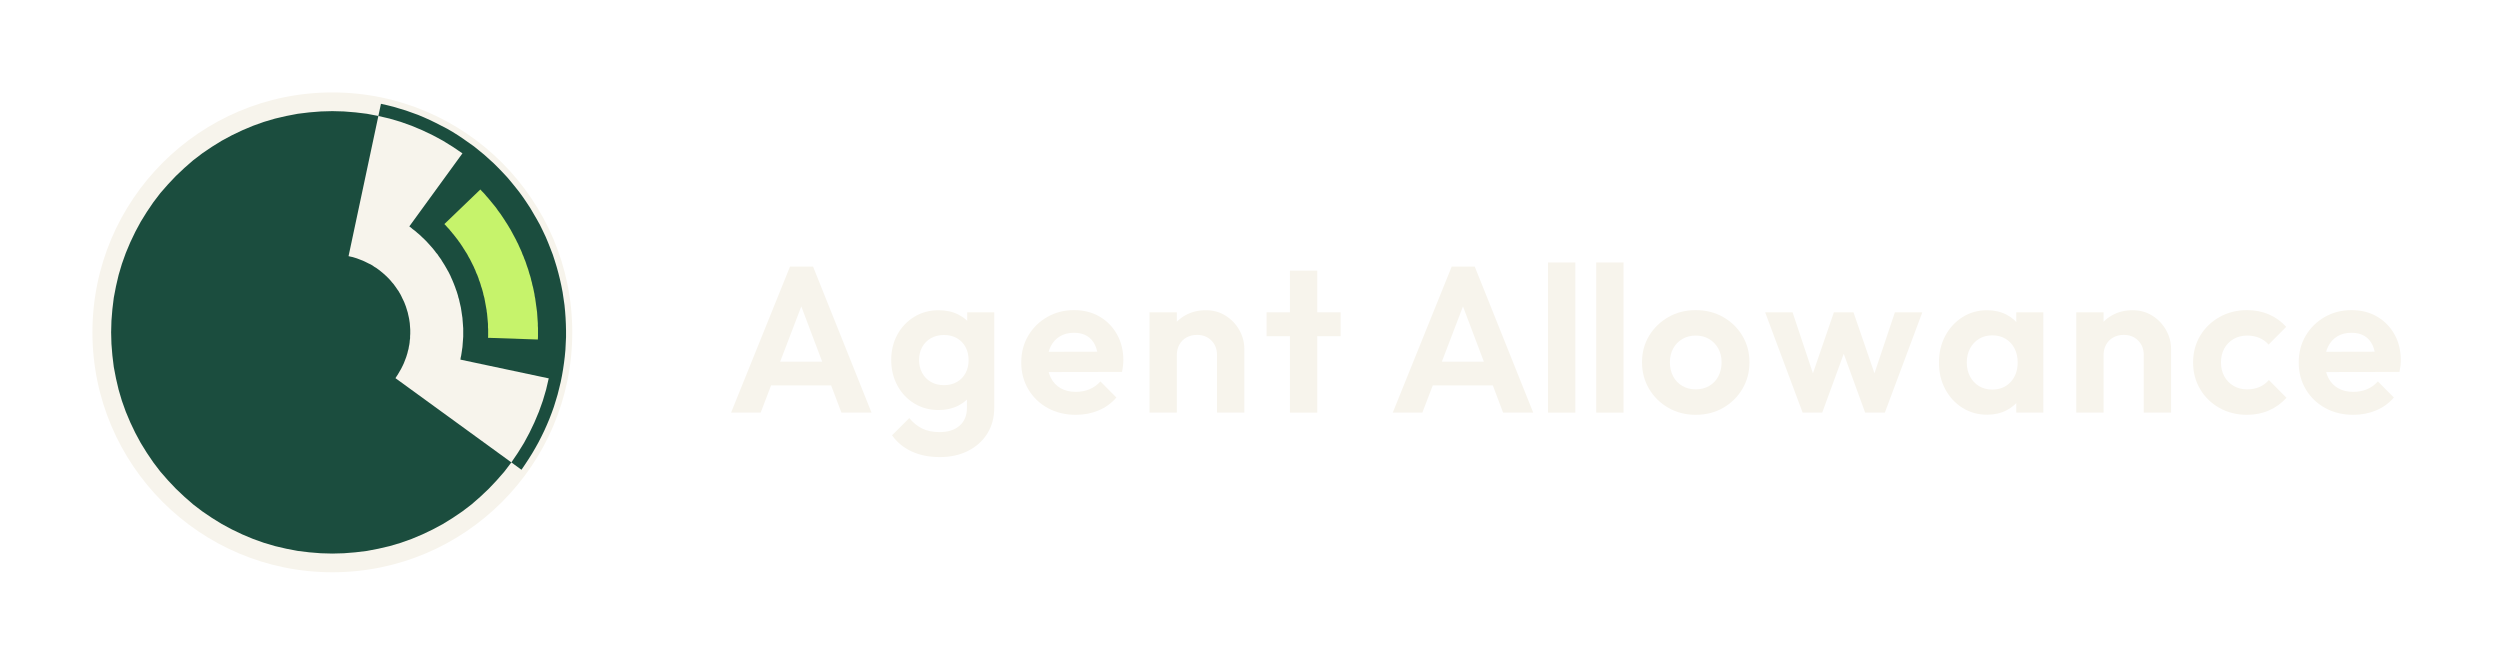
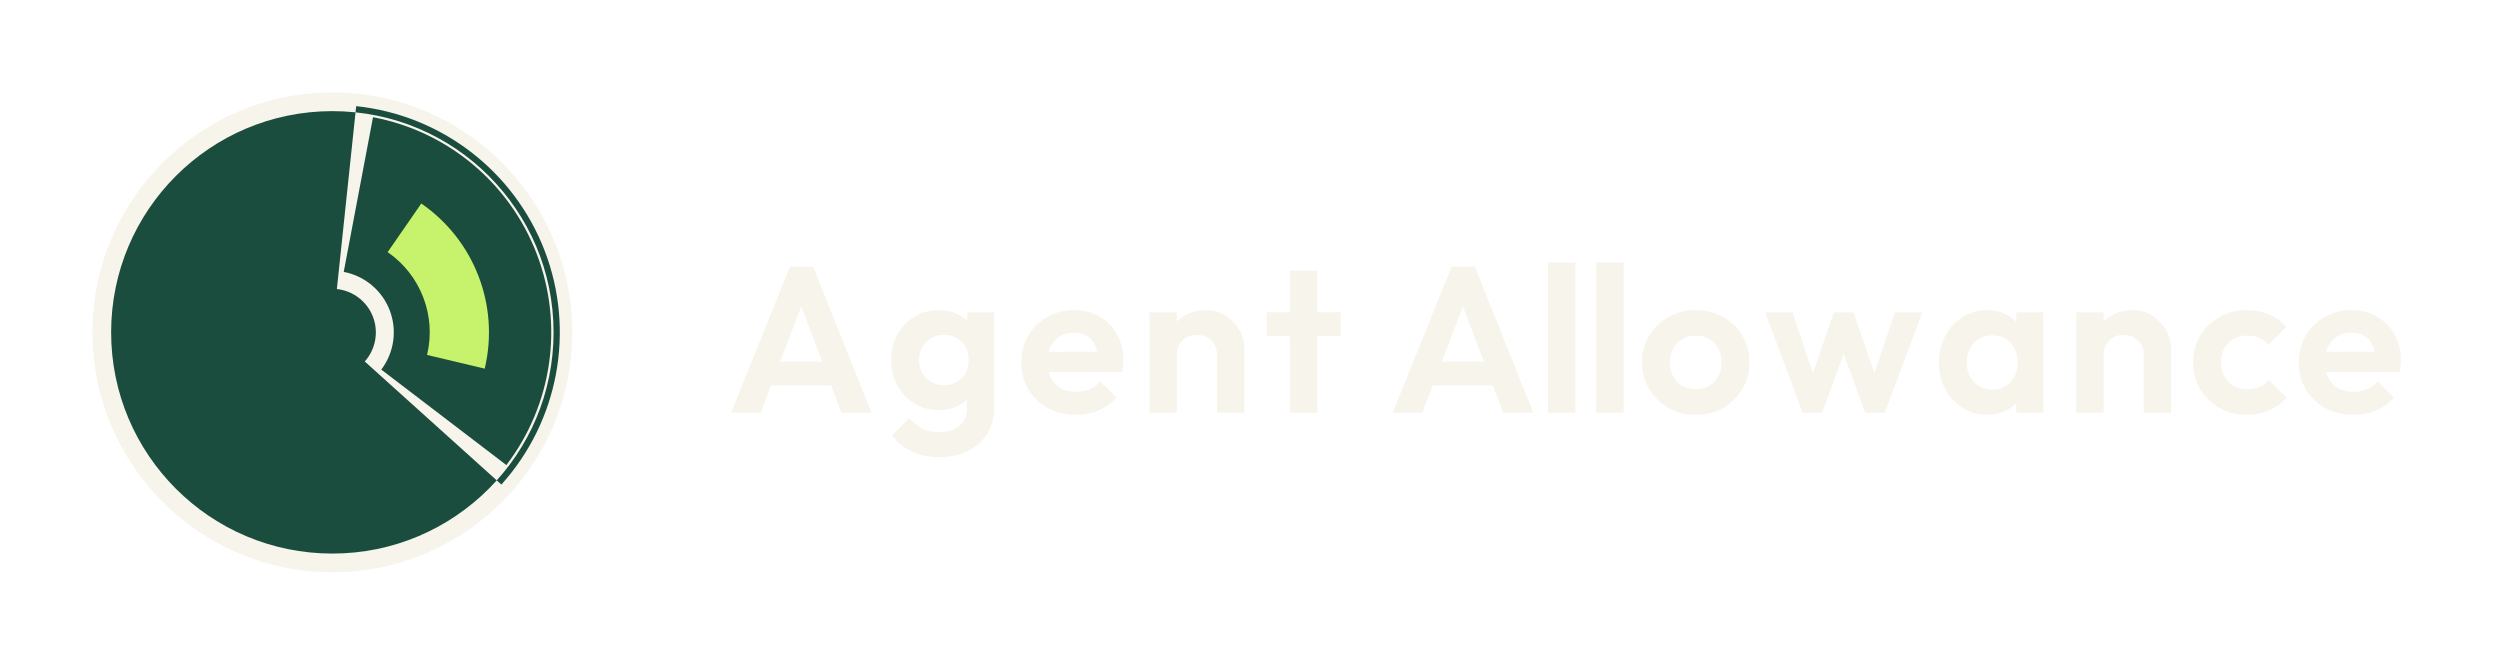
<svg xmlns="http://www.w3.org/2000/svg" viewBox="0 0 240.71 64.00" role="img" aria-label="Agent Allowance">
  <g transform="translate(8.00 8.00) scale(1.50)">
    <circle cx="16" cy="16" r="15.4" fill="#F7F4EC" />
-     <path fill="#1B4D3E" fill-rule="evenodd" d="M 30.20 16.00 L 30.18 15.26 L 30.12 14.52 L 30.03 13.78 L 29.89 13.05 L 29.72 12.32 L 29.51 11.61 L 29.26 10.91 L 28.97 10.22 L 28.65 9.55 L 28.30 8.90 L 27.91 8.27 L 27.49 7.65 L 27.04 7.06 L 26.55 6.50 L 26.04 5.96 L 25.50 5.45 L 24.94 4.96 L 24.35 4.51 L 23.73 4.09 L 23.10 3.70 L 22.45 3.35 L 21.78 3.03 L 21.09 2.74 L 20.39 2.49 L 19.68 2.28 L 18.95 2.11 L 18.22 1.97 L 17.48 1.88 L 16.74 1.82 L 16.00 1.80 L 15.26 1.82 L 14.52 1.88 L 13.78 1.97 L 13.05 2.11 L 12.32 2.28 L 11.61 2.49 L 10.91 2.74 L 10.22 3.03 L 9.55 3.35 L 8.90 3.70 L 8.27 4.09 L 7.65 4.51 L 7.06 4.96 L 6.50 5.45 L 5.96 5.96 L 5.45 6.50 L 4.96 7.06 L 4.51 7.65 L 4.09 8.27 L 3.70 8.90 L 3.35 9.55 L 3.03 10.22 L 2.74 10.91 L 2.49 11.61 L 2.28 12.32 L 2.11 13.05 L 1.97 13.78 L 1.88 14.52 L 1.82 15.26 L 1.80 16.00 L 1.82 16.74 L 1.88 17.48 L 1.97 18.22 L 2.11 18.95 L 2.28 19.68 L 2.49 20.39 L 2.74 21.09 L 3.03 21.78 L 3.35 22.45 L 3.70 23.10 L 4.09 23.73 L 4.51 24.35 L 4.96 24.94 L 5.45 25.50 L 5.96 26.04 L 6.50 26.55 L 7.06 27.04 L 7.65 27.49 L 8.27 27.91 L 8.90 28.30 L 9.55 28.65 L 10.22 28.97 L 10.91 29.26 L 11.61 29.51 L 12.32 29.72 L 13.05 29.89 L 13.78 30.03 L 14.52 30.12 L 15.26 30.18 L 16.00 30.20 L 16.74 30.18 L 17.48 30.12 L 18.22 30.03 L 18.95 29.89 L 19.68 29.72 L 20.39 29.51 L 21.09 29.26 L 21.78 28.97 L 22.45 28.65 L 23.10 28.30 L 23.73 27.91 L 24.35 27.49 L 24.94 27.04 L 25.50 26.55 L 26.04 26.04 L 26.55 25.50 L 27.04 24.94 L 27.49 24.35 L 27.91 23.73 L 28.30 23.10 L 28.65 22.45 L 28.97 21.78 L 29.26 21.09 L 29.51 20.39 L 29.72 19.68 L 29.89 18.95 L 30.03 18.22 L 30.12 17.48 L 30.18 16.74 Z M 28.14 24.82 L 28.37 24.48 L 28.60 24.13 L 28.82 23.78 L 29.03 23.42 L 29.23 23.06 L 29.42 22.69 L 29.60 22.32 L 29.77 21.94 L 29.93 21.56 L 30.08 21.17 L 30.22 20.78 L 30.34 20.39 L 30.46 19.99 L 30.56 19.59 L 30.66 19.18 L 30.74 18.78 L 30.81 18.37 L 30.87 17.96 L 30.92 17.55 L 30.96 17.13 L 30.98 16.72 L 31.00 16.31 L 31.00 15.89 L 30.99 15.48 L 30.97 15.06 L 30.94 14.65 L 30.90 14.24 L 30.84 13.83 L 30.78 13.42 L 30.70 13.01 L 30.61 12.60 L 30.51 12.20 L 30.40 11.80 L 30.28 11.41 L 30.15 11.01 L 30.00 10.62 L 29.85 10.24 L 29.69 9.86 L 29.51 9.48 L 29.33 9.11 L 29.13 8.75 L 28.92 8.39 L 28.71 8.03 L 28.48 7.68 L 28.25 7.34 L 28.01 7.01 L 27.75 6.68 L 27.49 6.36 L 27.22 6.04 L 26.94 5.74 L 26.65 5.44 L 26.36 5.15 L 26.05 4.87 L 25.74 4.59 L 25.42 4.33 L 25.10 4.07 L 24.76 3.83 L 24.42 3.59 L 24.08 3.36 L 23.73 3.14 L 23.37 2.93 L 23.00 2.74 L 22.63 2.55 L 22.26 2.37 L 21.88 2.20 L 21.50 2.04 L 21.11 1.90 L 20.72 1.76 L 20.32 1.64 L 19.92 1.52 L 19.52 1.42 L 19.12 1.33 L 17.04 11.11 L 17.17 11.14 L 17.31 11.17 L 17.44 11.21 L 17.57 11.25 L 17.70 11.30 L 17.83 11.35 L 17.96 11.40 L 18.09 11.46 L 18.21 11.52 L 18.33 11.58 L 18.46 11.64 L 18.58 11.71 L 18.69 11.79 L 18.81 11.86 L 18.92 11.94 L 19.03 12.02 L 19.14 12.11 L 19.25 12.20 L 19.35 12.29 L 19.45 12.38 L 19.55 12.48 L 19.65 12.58 L 19.74 12.68 L 19.83 12.79 L 19.92 12.89 L 20.00 13.00 L 20.08 13.11 L 20.16 13.23 L 20.24 13.34 L 20.31 13.46 L 20.38 13.58 L 20.44 13.70 L 20.50 13.83 L 20.56 13.95 L 20.62 14.08 L 20.67 14.21 L 20.72 14.34 L 20.76 14.47 L 20.80 14.60 L 20.84 14.73 L 20.87 14.87 L 20.90 15.00 L 20.93 15.14 L 20.95 15.28 L 20.97 15.41 L 20.98 15.55 L 20.99 15.69 L 21.00 15.83 L 21.00 15.96 L 21.00 16.10 L 20.99 16.24 L 20.99 16.38 L 20.97 16.52 L 20.96 16.65 L 20.94 16.79 L 20.91 16.93 L 20.89 17.06 L 20.85 17.20 L 20.82 17.33 L 20.78 17.46 L 20.74 17.59 L 20.69 17.72 L 20.64 17.85 L 20.59 17.98 L 20.53 18.11 L 20.47 18.23 L 20.41 18.35 L 20.34 18.47 L 20.27 18.59 L 20.20 18.71 L 20.12 18.83 L 20.05 18.94 Z" />
-     <path fill="#1B4D3E" d="M 30.48 19.08 L 30.52 18.85 L 30.57 18.61 L 30.61 18.38 L 30.64 18.14 L 30.68 17.91 L 30.70 17.68 L 30.73 17.44 L 30.75 17.20 L 30.77 16.97 L 30.78 16.73 L 30.79 16.49 L 30.80 16.26 L 30.80 16.02 L 30.80 15.78 L 30.79 15.55 L 30.78 15.31 L 30.77 15.07 L 30.75 14.84 L 30.73 14.60 L 30.71 14.37 L 30.68 14.13 L 30.65 13.90 L 30.61 13.66 L 30.58 13.43 L 30.53 13.20 L 30.49 12.97 L 30.44 12.73 L 30.38 12.50 L 30.32 12.27 L 30.26 12.04 L 30.20 11.82 L 30.13 11.59 L 30.06 11.37 L 29.98 11.14 L 29.90 10.92 L 29.82 10.70 L 29.73 10.48 L 29.64 10.26 L 29.55 10.04 L 29.45 9.82 L 29.35 9.61 L 29.25 9.40 L 29.14 9.19 L 29.03 8.98 L 28.91 8.77 L 28.80 8.56 L 28.67 8.36 L 28.55 8.16 L 28.42 7.96 L 28.29 7.76 L 28.16 7.56 L 28.02 7.37 L 27.88 7.18 L 27.74 6.99 L 27.60 6.80 L 27.45 6.62 L 27.30 6.44 L 27.14 6.26 L 26.98 6.08 L 26.82 5.91 L 26.66 5.73 L 26.50 5.57 L 26.33 5.40 L 26.16 5.23 L 25.98 5.07 L 25.81 4.92 L 25.63 4.76 L 25.45 4.61 L 25.26 4.46 L 25.08 4.31 L 24.89 4.17 L 24.70 4.03 L 20.94 9.20 L 21.05 9.28 L 21.15 9.37 L 21.26 9.45 L 21.36 9.53 L 21.46 9.62 L 21.57 9.71 L 21.67 9.80 L 21.76 9.89 L 21.86 9.98 L 21.96 10.08 L 22.05 10.17 L 22.14 10.27 L 22.23 10.37 L 22.32 10.47 L 22.41 10.57 L 22.50 10.68 L 22.58 10.78 L 22.66 10.89 L 22.75 10.99 L 22.82 11.10 L 22.90 11.21 L 22.98 11.32 L 23.05 11.44 L 23.12 11.55 L 23.19 11.66 L 23.26 11.78 L 23.33 11.90 L 23.39 12.01 L 23.46 12.13 L 23.52 12.25 L 23.58 12.37 L 23.63 12.49 L 23.69 12.62 L 23.74 12.74 L 23.79 12.86 L 23.84 12.99 L 23.89 13.12 L 23.93 13.24 L 23.98 13.37 L 24.02 13.50 L 24.06 13.63 L 24.09 13.76 L 24.13 13.88 L 24.16 14.02 L 24.19 14.15 L 24.22 14.28 L 24.25 14.41 L 24.27 14.54 L 24.29 14.67 L 24.31 14.81 L 24.33 14.94 L 24.35 15.07 L 24.36 15.21 L 24.37 15.34 L 24.38 15.47 L 24.39 15.61 L 24.40 15.74 L 24.40 15.88 L 24.40 16.01 L 24.40 16.15 L 24.40 16.28 L 24.39 16.42 L 24.38 16.55 L 24.37 16.68 L 24.36 16.82 L 24.35 16.95 L 24.33 17.08 L 24.31 17.22 L 24.29 17.35 L 24.27 17.48 L 24.24 17.61 L 24.22 17.75 Z" />
-     <path fill="#C6F36B" d="M 29.19 16.46 L 29.20 16.31 L 29.20 16.17 L 29.20 16.02 L 29.20 15.87 L 29.20 15.72 L 29.19 15.58 L 29.19 15.43 L 29.18 15.28 L 29.17 15.14 L 29.16 14.99 L 29.15 14.84 L 29.14 14.70 L 29.12 14.55 L 29.10 14.40 L 29.08 14.26 L 29.06 14.11 L 29.04 13.97 L 29.02 13.82 L 28.99 13.68 L 28.97 13.53 L 28.94 13.39 L 28.91 13.24 L 28.88 13.10 L 28.84 12.96 L 28.81 12.81 L 28.77 12.67 L 28.74 12.53 L 28.70 12.39 L 28.65 12.24 L 28.61 12.10 L 28.57 11.96 L 28.52 11.82 L 28.47 11.68 L 28.43 11.55 L 28.38 11.41 L 28.32 11.27 L 28.27 11.13 L 28.21 11.00 L 28.16 10.86 L 28.10 10.72 L 28.04 10.59 L 27.98 10.46 L 27.92 10.32 L 27.85 10.19 L 27.79 10.06 L 27.72 9.93 L 27.65 9.80 L 27.58 9.67 L 27.51 9.54 L 27.44 9.41 L 27.36 9.28 L 27.29 9.16 L 27.21 9.03 L 27.13 8.91 L 27.05 8.78 L 26.97 8.66 L 26.89 8.54 L 26.81 8.42 L 26.72 8.30 L 26.63 8.18 L 26.55 8.06 L 26.46 7.94 L 26.37 7.83 L 26.27 7.71 L 26.18 7.60 L 26.09 7.49 L 25.99 7.37 L 25.89 7.26 L 25.80 7.15 L 25.70 7.04 L 25.60 6.94 L 25.50 6.83 L 23.19 9.05 L 23.27 9.13 L 23.35 9.22 L 23.42 9.30 L 23.50 9.38 L 23.57 9.47 L 23.64 9.55 L 23.71 9.64 L 23.78 9.72 L 23.85 9.81 L 23.92 9.90 L 23.99 9.99 L 24.06 10.08 L 24.12 10.17 L 24.19 10.26 L 24.25 10.35 L 24.31 10.44 L 24.37 10.53 L 24.43 10.63 L 24.49 10.72 L 24.55 10.82 L 24.61 10.91 L 24.67 11.01 L 24.72 11.11 L 24.77 11.20 L 24.83 11.30 L 24.88 11.40 L 24.93 11.50 L 24.98 11.60 L 25.03 11.70 L 25.08 11.80 L 25.12 11.90 L 25.17 12.00 L 25.21 12.11 L 25.25 12.21 L 25.30 12.31 L 25.34 12.42 L 25.38 12.52 L 25.41 12.63 L 25.45 12.73 L 25.49 12.84 L 25.52 12.94 L 25.55 13.05 L 25.59 13.16 L 25.62 13.26 L 25.65 13.37 L 25.68 13.48 L 25.70 13.59 L 25.73 13.69 L 25.76 13.80 L 25.78 13.91 L 25.80 14.02 L 25.82 14.13 L 25.84 14.24 L 25.86 14.35 L 25.88 14.46 L 25.90 14.57 L 25.91 14.68 L 25.93 14.79 L 25.94 14.90 L 25.95 15.01 L 25.96 15.12 L 25.97 15.23 L 25.98 15.35 L 25.99 15.46 L 25.99 15.57 L 25.99 15.68 L 26.00 15.79 L 26.00 15.90 L 26.00 16.01 L 26.00 16.13 L 26.00 16.24 L 25.99 16.35 Z" />
+     <path fill="#1B4D3E" fill-rule="evenodd" d="M 30.20 16.00 A 14.20 14.20 0 1 1 1.80 16.00 A 14.20 14.20 0 1 1 30.20 16.00 Z M 26.85 25.77 A 14.60 14.60 0 0 0 17.53 1.48 L 16.29 13.22 A 2.80 2.80 0 0 1 18.08 17.87 Z" />
+     <path fill="#1B4D3E" d="M 27.17 24.52 A 14.05 14.05 0 0 0 18.61 2.19 L 16.73 12.12 A 3.95 3.95 0 0 1 19.14 18.39 Z" />
+     <path fill="#C6F36B" d="M 25.78 18.33 A 10.05 10.05 0 0 0 21.71 7.73 L 19.55 10.85 A 6.25 6.25 0 0 1 22.08 17.45 Z" />
  </g>
  <g transform="translate(70.00 39.73)">
    <path transform="translate(0.00 0) scale(0.02 -0.02)" d="M 19.50 0.00 L 303.25 703.00 L 414.25 703.00 L 695.75 0.00 L 550.75 0.00 L 333.00 576.50 L 382.50 576.50 L 162.00 0.00 Z M 170.00 131.25 L 170.00 245.25 L 547.75 245.25 L 547.75 131.25 Z" fill="#F7F4EC" />
    <path transform="translate(15.29 0) scale(0.02 -0.02)" d="M 260.25 -214.00 Q 182.50 -214.00 123.75 -186.50 Q 65.00 -159.00 30.00 -109.00 L 113.00 -26.25 Q 140.50 -59.50 175.25 -76.62 Q 210.00 -93.75 259.00 -93.75 Q 319.75 -93.75 355.12 -62.88 Q 390.50 -32.00 390.50 22.50 L 390.50 143.50 L 412.75 249.50 L 391.75 356.00 L 391.75 483.00 L 522.00 483.00 L 522.00 24.50 Q 522.00 -47.50 488.50 -100.88 Q 455.00 -154.25 396.00 -184.12 Q 337.00 -214.00 260.25 -214.00 Z M 254.25 12.50 Q 189.00 12.50 137.12 44.12 Q 85.25 75.75 55.62 130.75 Q 26.00 185.75 26.00 253.50 Q 26.00 321.50 55.62 375.62 Q 85.25 429.75 137.12 461.38 Q 189.00 493.00 254.25 493.00 Q 307.75 493.00 349.12 472.12 Q 390.50 451.25 414.62 414.38 Q 438.75 377.50 440.50 328.50 L 440.50 177.00 Q 438.75 128.75 414.25 91.50 Q 389.75 54.25 348.38 33.38 Q 307.00 12.50 254.25 12.50 Z M 279.75 132.25 Q 315.75 132.25 342.50 147.75 Q 369.25 163.25 383.88 190.38 Q 398.50 217.50 398.50 253.00 Q 398.50 288.50 383.88 315.62 Q 369.25 342.75 342.62 358.25 Q 316.00 373.75 280.00 373.75 Q 244.25 373.75 217.12 358.25 Q 190.00 342.75 175.00 315.50 Q 160.00 288.25 160.00 253.00 Q 160.00 218.75 175.00 191.12 Q 190.00 163.50 217.00 147.88 Q 244.00 132.25 279.75 132.25 Z" fill="#F7F4EC" />
    <path transform="translate(27.81 0) scale(0.02 -0.02)" d="M 288.75 -10.50 Q 213.25 -10.50 153.88 22.00 Q 94.50 54.50 60.25 111.88 Q 26.00 169.25 26.00 241.50 Q 26.00 313.50 59.62 370.38 Q 93.25 427.25 151.12 460.38 Q 209.00 493.50 280.25 493.50 Q 349.75 493.50 403.12 462.38 Q 456.50 431.25 487.00 376.75 Q 517.50 322.25 517.50 252.50 Q 517.50 239.75 516.00 226.25 Q 514.50 212.75 511.00 196.00 L 104.50 195.25 L 104.50 292.75 L 450.00 293.50 L 396.50 253.25 Q 395.00 296.25 381.38 325.12 Q 367.75 354.00 342.38 369.25 Q 317.00 384.50 279.75 384.50 Q 240.75 384.50 212.00 367.25 Q 183.25 350.00 167.62 318.62 Q 152.00 287.25 152.00 243.50 Q 152.00 199.50 168.62 167.12 Q 185.25 134.75 216.00 117.38 Q 246.75 100.00 288.00 100.00 Q 324.50 100.00 354.75 112.62 Q 385.00 125.25 407.00 150.25 L 484.00 72.75 Q 448.50 31.50 398.00 10.50 Q 347.50 -10.50 288.75 -10.50 Z" fill="#F7F4EC" />
    <path transform="translate(39.53 0) scale(0.02 -0.02)" d="M 382.50 0.00 L 382.50 276.75 Q 382.50 320.00 355.50 347.12 Q 328.50 374.25 286.43 374.25 Q 257.81 374.25 235.78 362.00 Q 213.75 349.75 201.38 327.62 Q 189.00 305.50 189.00 276.75 L 137.75 303.25 Q 137.75 359.50 162.38 402.12 Q 187.00 444.75 230.42 468.88 Q 273.84 493.00 328.80 493.00 Q 382.25 493.00 424.12 466.50 Q 466.00 440.00 490.00 397.25 Q 514.00 354.50 514.00 306.00 L 514.00 0.00 Z M 57.50 0.00 L 57.50 483.00 L 189.00 483.00 L 189.00 0.00 Z" fill="#F7F4EC" />
    <path transform="translate(51.63 0) scale(0.02 -0.02)" d="M 128.50 0.00 L 128.50 683.50 L 260.00 683.50 L 260.00 0.00 Z M 16.00 368.00 L 16.00 483.00 L 372.50 483.00 L 372.50 368.00 Z" fill="#F7F4EC" />
    <path transform="translate(63.71 0) scale(0.02 -0.02)" d="M 19.50 0.00 L 303.25 703.00 L 414.25 703.00 L 695.75 0.00 L 550.75 0.00 L 333.00 576.50 L 382.50 576.50 L 162.00 0.00 Z M 170.00 131.25 L 170.00 245.25 L 547.75 245.25 L 547.75 131.25 Z" fill="#F7F4EC" />
    <path transform="translate(77.90 0) scale(0.02 -0.02)" d="M 57.50 0.00 L 57.50 723.00 L 189.00 723.00 L 189.00 0.00 Z" fill="#F7F4EC" />
    <path transform="translate(82.54 0) scale(0.02 -0.02)" d="M 57.50 0.00 L 57.50 723.00 L 189.00 723.00 L 189.00 0.00 Z" fill="#F7F4EC" />
    <path transform="translate(87.58 0) scale(0.02 -0.02)" d="M 284.50 -10.50 Q 211.75 -10.50 153.12 23.00 Q 94.50 56.50 60.25 114.00 Q 26.00 171.50 26.00 242.50 Q 26.00 313.50 60.12 370.00 Q 94.25 426.50 152.88 460.00 Q 211.50 493.50 284.25 493.50 Q 357.75 493.50 416.25 460.38 Q 474.75 427.25 509.00 370.38 Q 543.25 313.50 543.25 242.50 Q 543.25 171.50 509.12 114.00 Q 475.00 56.50 416.50 23.00 Q 358.00 -10.50 284.50 -10.50 Z M 284.25 112.00 Q 321.25 112.00 349.50 128.50 Q 377.75 145.00 393.38 174.62 Q 409.00 204.25 409.00 242.25 Q 409.00 280.25 392.88 309.12 Q 376.75 338.00 349.00 354.50 Q 321.25 371.00 284.25 371.00 Q 248.25 371.00 220.00 354.38 Q 191.75 337.75 176.00 308.88 Q 160.25 280.00 160.25 242.00 Q 160.25 204.25 176.00 174.62 Q 191.75 145.00 220.00 128.50 Q 248.25 112.00 284.25 112.00 Z" fill="#F7F4EC" />
    <path transform="translate(99.83 0) scale(0.02 -0.02)" d="M 186.75 0.00 L 6.25 483.00 L 138.25 483.00 L 255.50 131.75 L 216.25 130.75 L 337.25 483.00 L 431.50 483.00 L 552.75 130.75 L 513.25 131.75 L 631.00 483.00 L 763.00 483.00 L 582.50 0.00 L 487.75 0.00 L 366.25 334.00 L 403.25 334.00 L 281.00 0.00 Z" fill="#F7F4EC" />
    <path transform="translate(116.14 0) scale(0.02 -0.02)" d="M 259.50 -10.00 Q 193.50 -10.00 140.88 23.00 Q 88.25 56.00 57.88 112.75 Q 27.50 169.50 27.50 240.75 Q 27.50 312.75 57.88 369.62 Q 88.25 426.50 140.88 459.75 Q 193.50 493.00 259.50 493.00 Q 311.50 493.00 352.50 471.75 Q 393.50 450.50 418.38 413.25 Q 443.25 376.00 445.00 328.50 L 445.00 154.50 Q 443.25 107.00 418.75 69.75 Q 394.25 32.50 352.88 11.25 Q 311.50 -10.00 259.50 -10.00 Z M 284.00 111.00 Q 339.00 111.00 372.75 147.62 Q 406.50 184.25 406.50 241.50 Q 406.50 280.00 391.25 309.38 Q 376.00 338.75 348.50 355.38 Q 321.00 372.00 284.25 372.00 Q 248.25 372.00 220.75 355.38 Q 193.25 338.75 177.38 309.25 Q 161.50 279.75 161.50 241.50 Q 161.50 203.25 177.25 173.75 Q 193.00 144.25 220.62 127.62 Q 248.25 111.00 284.00 111.00 Z M 399.75 0.00 L 399.75 129.75 L 420.75 247.50 L 399.75 364.25 L 399.75 483.00 L 530.00 483.00 L 530.00 0.00 Z" fill="#F7F4EC" />
    <path transform="translate(128.76 0) scale(0.02 -0.02)" d="M 382.50 0.00 L 382.50 276.75 Q 382.50 320.00 355.50 347.12 Q 328.50 374.25 286.43 374.25 Q 257.81 374.25 235.78 362.00 Q 213.75 349.75 201.38 327.62 Q 189.00 305.50 189.00 276.75 L 137.75 303.25 Q 137.75 359.50 162.38 402.12 Q 187.00 444.75 230.42 468.88 Q 273.84 493.00 328.80 493.00 Q 382.25 493.00 424.12 466.50 Q 466.00 440.00 490.00 397.25 Q 514.00 354.50 514.00 306.00 L 514.00 0.00 Z M 57.50 0.00 L 57.50 483.00 L 189.00 483.00 L 189.00 0.00 Z" fill="#F7F4EC" />
    <path transform="translate(140.64 0) scale(0.02 -0.02)" d="M 285.50 -10.50 Q 212.25 -10.50 153.12 22.50 Q 94.00 55.50 60.00 112.88 Q 26.00 170.25 26.00 241.25 Q 26.00 313.25 60.12 370.25 Q 94.25 427.25 153.50 460.38 Q 212.75 493.50 286.25 493.50 Q 342.75 493.50 390.75 472.88 Q 438.75 452.25 474.25 413.00 L 389.50 327.50 Q 370.50 349.25 344.38 360.12 Q 318.25 371.00 286.25 371.00 Q 249.50 371.00 221.00 354.50 Q 192.50 338.00 176.38 309.25 Q 160.25 280.50 160.25 241.75 Q 160.25 203.75 176.38 174.50 Q 192.50 145.25 221.12 128.62 Q 249.75 112.00 286.25 112.00 Q 319.00 112.00 345.38 123.38 Q 371.75 134.75 390.75 157.00 L 475.50 71.50 Q 439.25 31.50 391.12 10.50 Q 343.00 -10.50 285.50 -10.50 Z" fill="#F7F4EC" />
    <path transform="translate(150.81 0) scale(0.02 -0.02)" d="M 288.75 -10.50 Q 213.25 -10.50 153.88 22.00 Q 94.50 54.50 60.25 111.88 Q 26.00 169.25 26.00 241.50 Q 26.00 313.50 59.62 370.38 Q 93.25 427.25 151.12 460.38 Q 209.00 493.50 280.25 493.50 Q 349.75 493.50 403.12 462.38 Q 456.50 431.25 487.00 376.75 Q 517.50 322.25 517.50 252.50 Q 517.50 239.75 516.00 226.25 Q 514.50 212.75 511.00 196.00 L 104.50 195.25 L 104.50 292.75 L 450.00 293.50 L 396.50 253.25 Q 395.00 296.25 381.38 325.12 Q 367.75 354.00 342.38 369.25 Q 317.00 384.50 279.75 384.50 Q 240.75 384.50 212.00 367.25 Q 183.25 350.00 167.62 318.62 Q 152.00 287.25 152.00 243.50 Q 152.00 199.50 168.62 167.12 Q 185.25 134.75 216.00 117.38 Q 246.75 100.00 288.00 100.00 Q 324.50 100.00 354.75 112.62 Q 385.00 125.25 407.00 150.25 L 484.00 72.75 Q 448.50 31.50 398.00 10.50 Q 347.50 -10.50 288.75 -10.50 Z" fill="#F7F4EC" />
  </g>
</svg>
